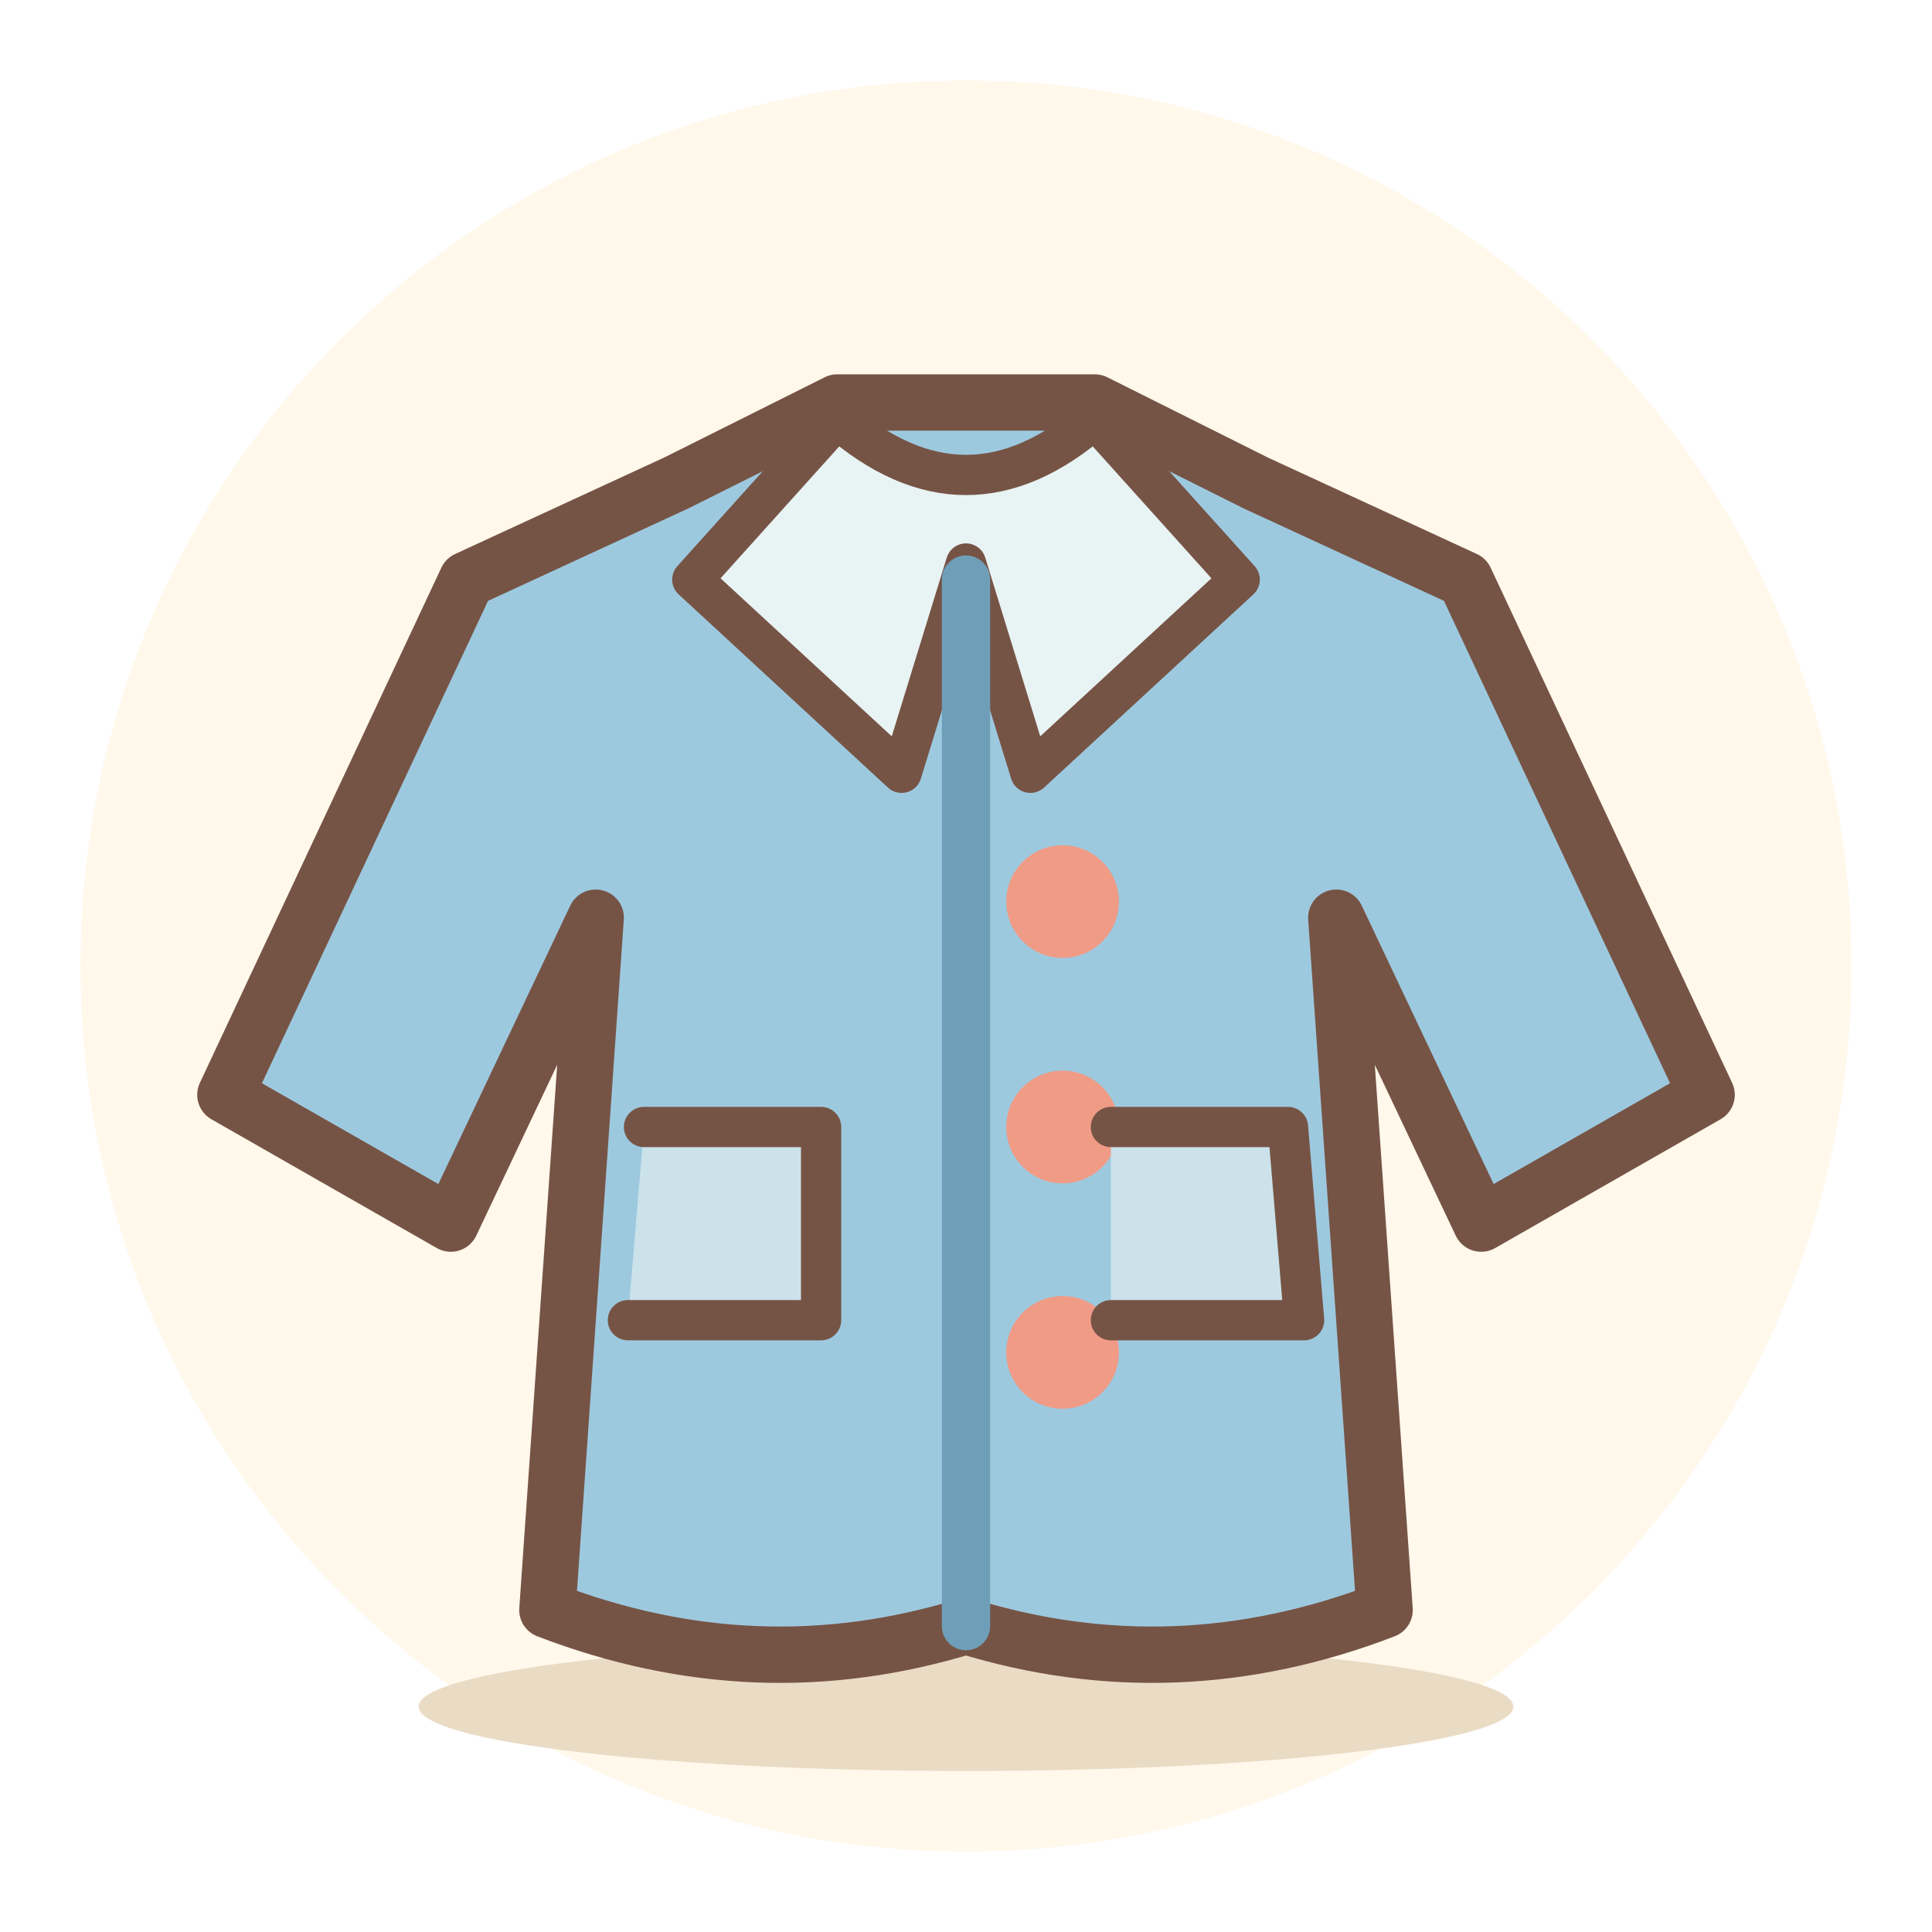
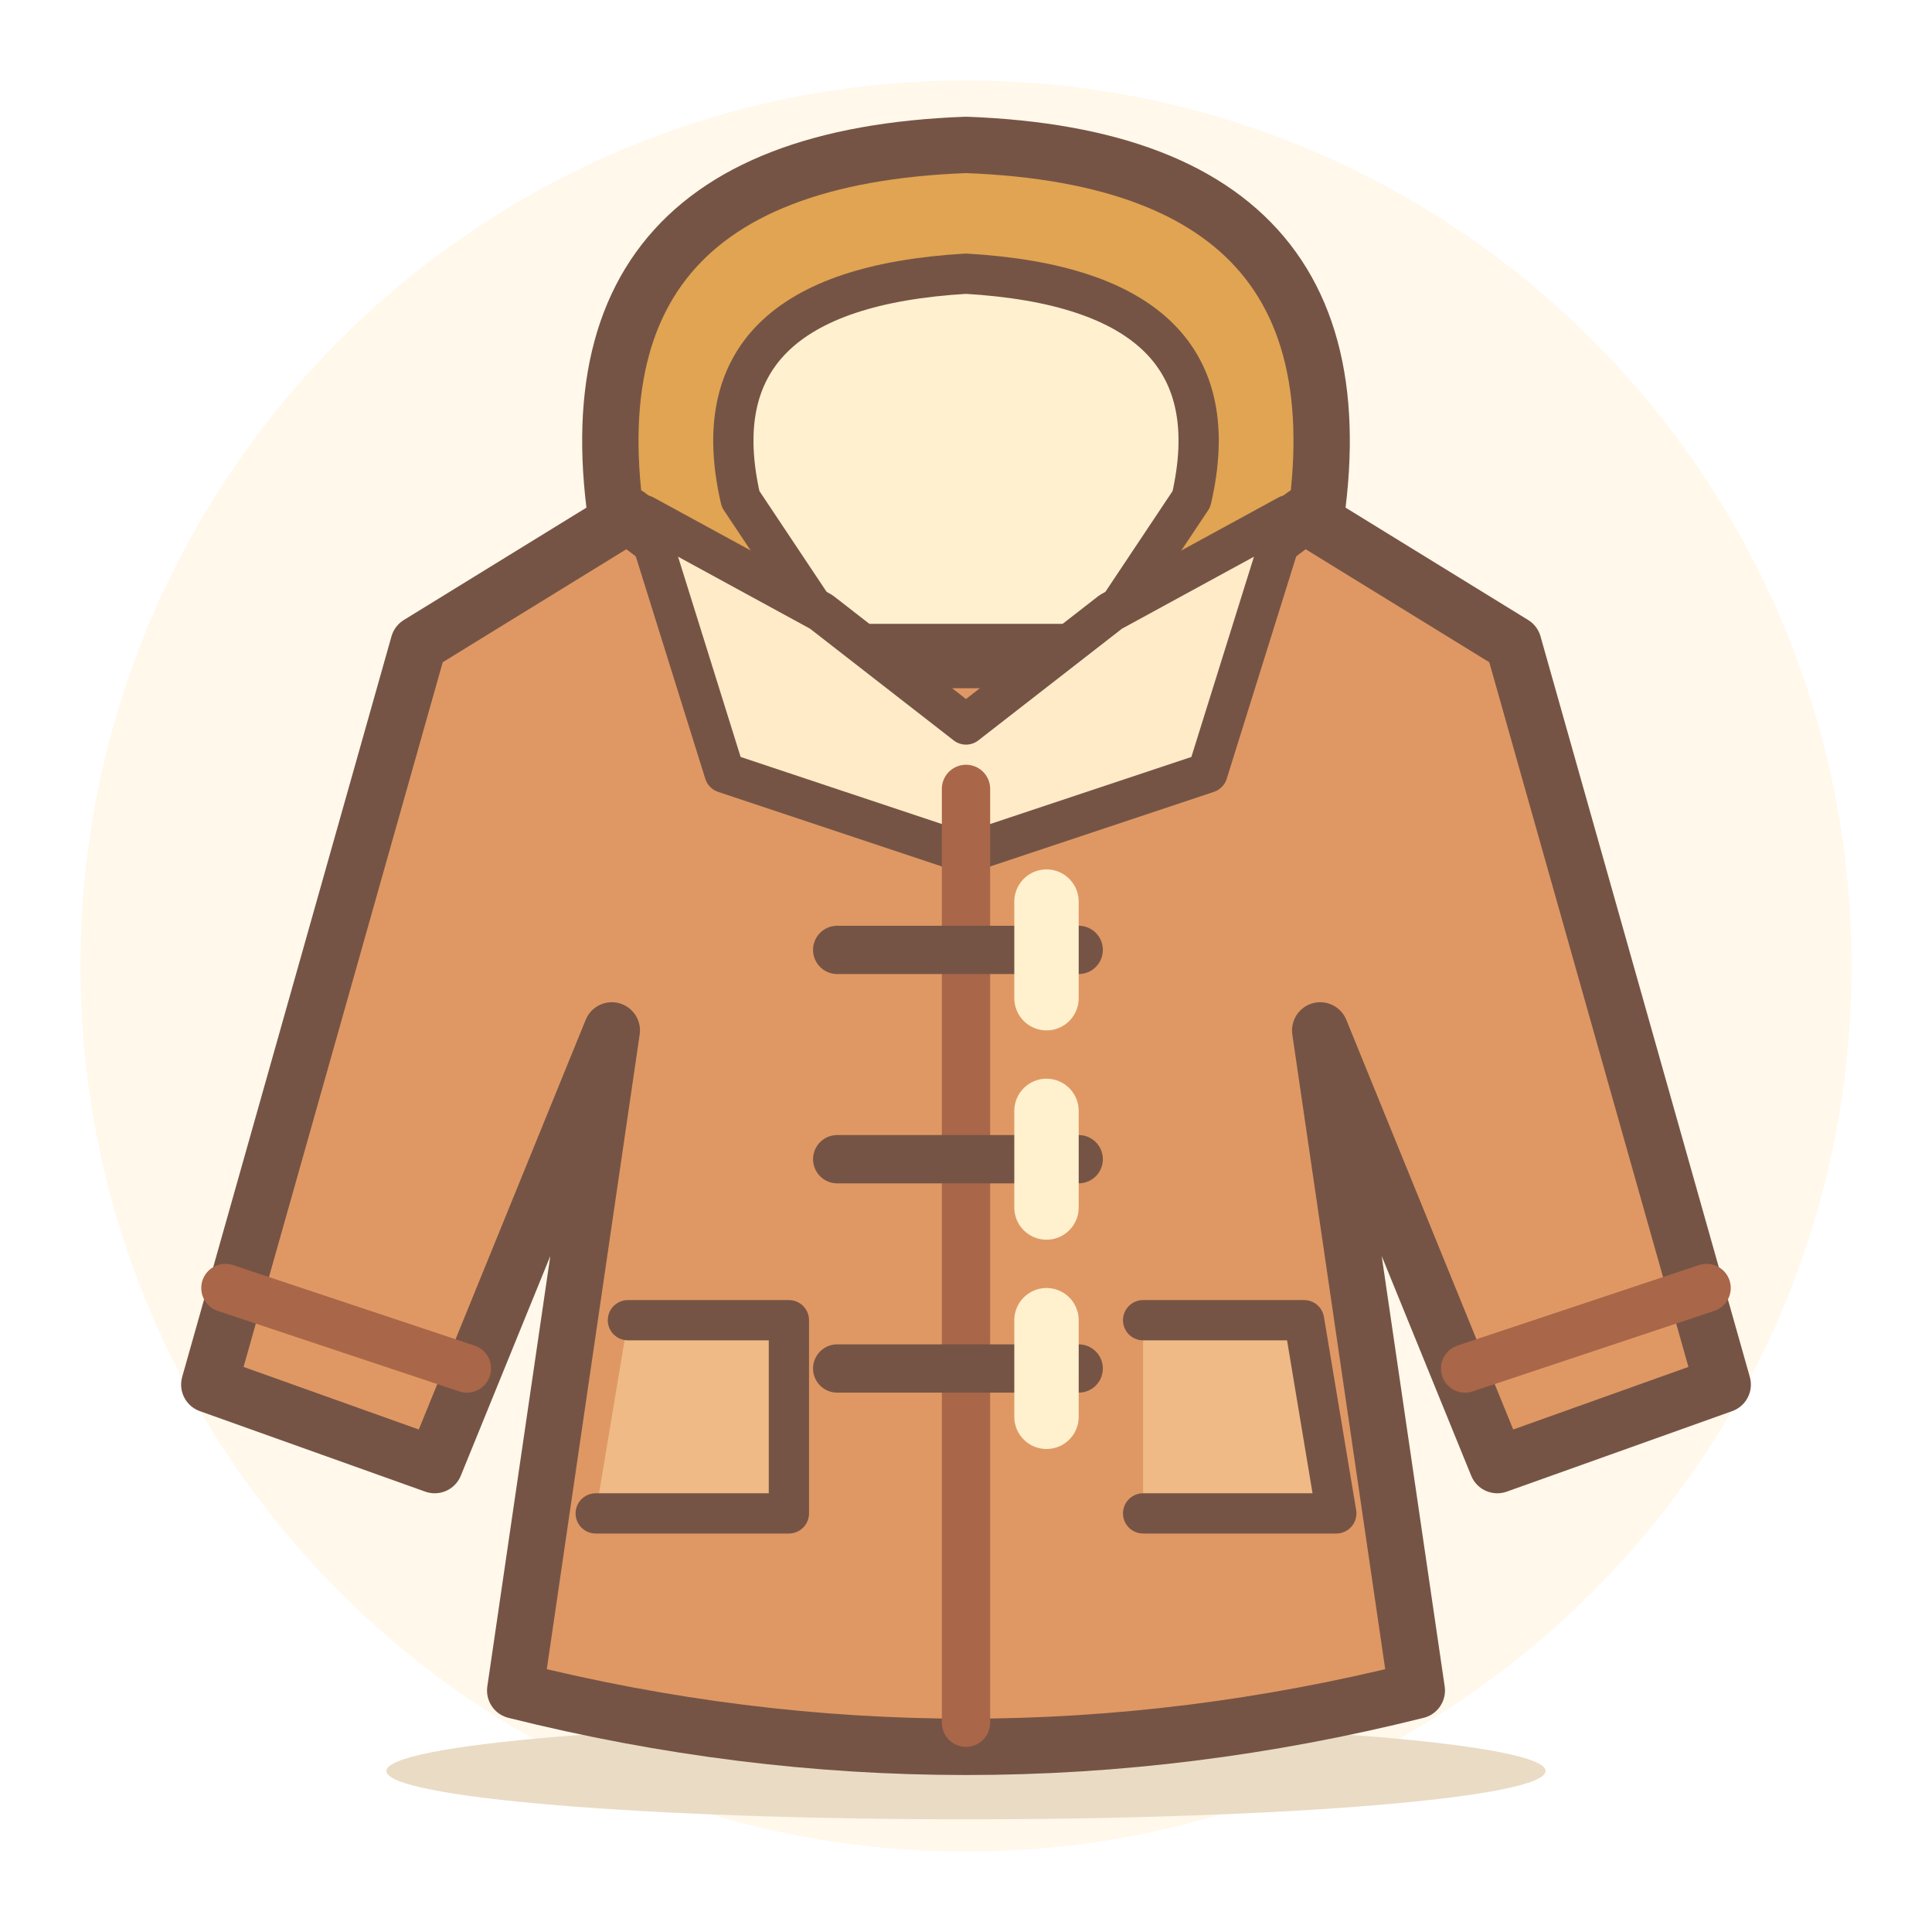
<svg xmlns="http://www.w3.org/2000/svg" viewBox="0 0 120 120" role="img" aria-labelledby="title">
  <circle cx="60" cy="60" r="55" fill="#fff8eb" />
  <g fill="none" stroke="#765445" stroke-width="3.5" stroke-linecap="round" stroke-linejoin="round">
-     <ellipse cx="60" cy="106" rx="34" ry="4" fill="#eadbc5" stroke="none" />
-     <path d="M42 30 29 36 14 68 28 76 37 57 34 100 Q47 105 60 101 Q73 105 86 100 L83 57 92 76 106 68 91 36 78 30 68 25 H52Z" fill="#9dc9df" />
-     <path d="M52 26 43 36 56 48 60 35 64 48 77 36 68 26 Q60 33 52 26Z" fill="#e8f3f4" stroke-width="2.5" />
-     <path d="M60 36V101" stroke="#6f9fb8" stroke-width="3" />
-     <circle cx="66" cy="56" r="3.5" fill="#ef9b86" stroke="none" />
-     <circle cx="66" cy="70" r="3.5" fill="#ef9b86" stroke="none" />
-     <circle cx="66" cy="84" r="3.5" fill="#ef9b86" stroke="none" />
-     <path d="M40 70H51V82H39 M69 70H80L81 82H69" fill="#cbe2ea" stroke-width="2.5" />
+     <ellipse cx="60" cy="110" rx="36" ry="3" fill="#eadbc5" stroke="none" />
+     <path d="M39 36 Q33 10 60 9 Q87 10 81 36 L74 47 H46Z" fill="#e0a452" />
+     <path d="M46 31 Q43 18 60 17 Q77 18 74 31 L68 40 H52Z" fill="#fff0cf" stroke-width="2.5" />
+     <path d="M39 32 26 40 13 86 27 91 38 64 32 105 Q60 112 88 105 L82 64 93 91 107 86 94 40 81 32 69 41 H51Z" fill="#df9864" />
+     <path d="M40 32 51 38 60 45 69 38 80 32 75 48 60 53 45 48Z" fill="#ffebc8" stroke-width="2.5" />
+     <path d="M60 49V107 M14 80 29 85 M91 85 106 80" stroke="#a96649" stroke-width="3" />
+     <path d="M52 59H67 M52 72H67 M52 85H67" stroke="#765445" stroke-width="3" />
+     <path d="M65 56V62 M65 69V75 M65 82V88" stroke="#fff0ce" stroke-width="4" />
+     <path d="M39 82H49V94H37 M71 82H81L83 94H71" fill="#efba86" stroke-width="2.5" />
  </g>
</svg>
